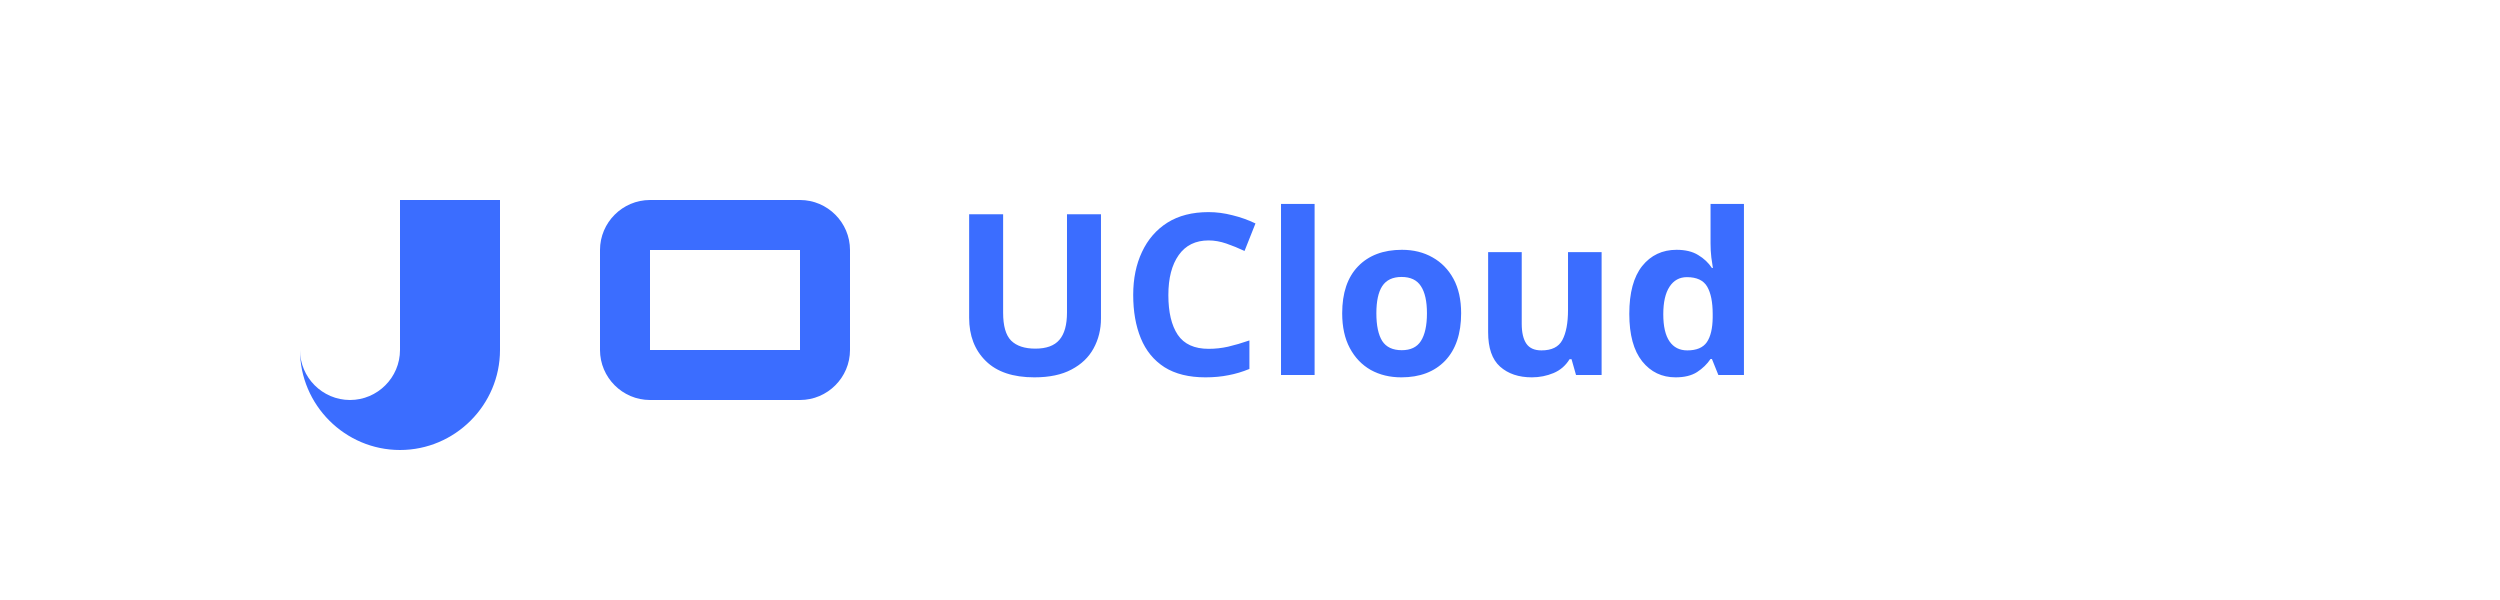
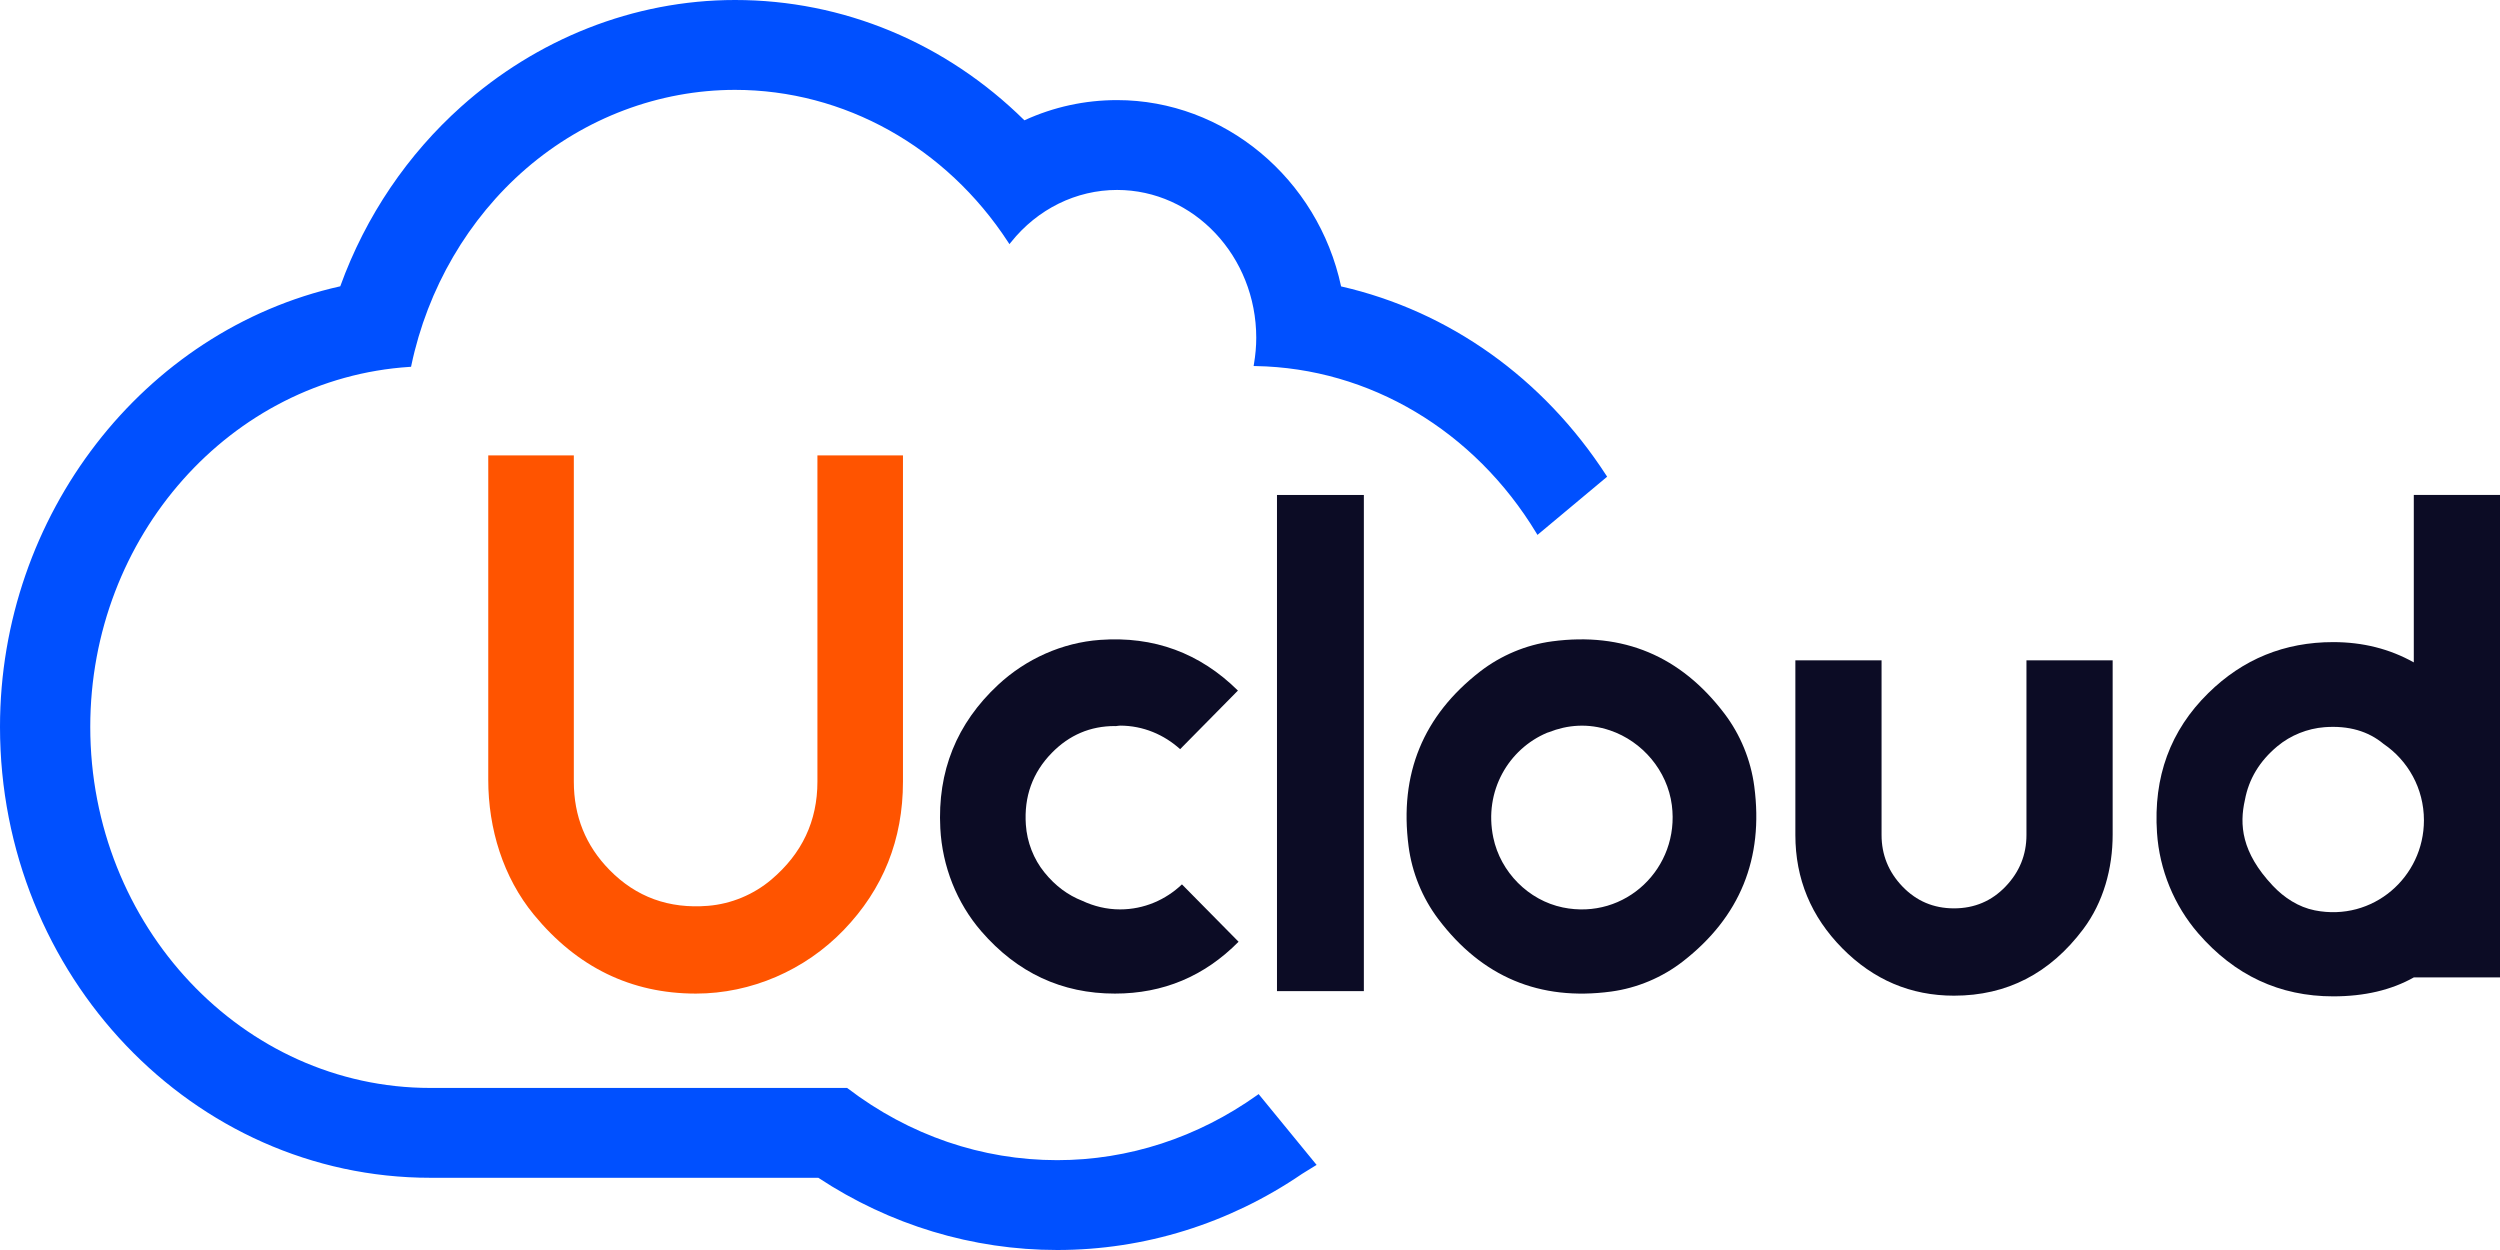
- <svg xmlns="http://www.w3.org/2000/svg" viewBox="0 0 200 48" fill="none">
-   <path d="M16 16h8v12c0 2.2 1.8 4 4 4s4-1.8 4-4V16h8v12c0 4.4-3.6 8-8 8s-8-3.6-8-8V16z" fill="#3b6dff" />
-   <path d="M52 16c-2.2 0-4 1.8-4 4v8c0 2.2 1.8 4 4 4h12c2.2 0 4-1.8 4-4v-8c0-2.2-1.8-4-4-4H52zm0 4h12v8H52v-8z" fill="#3b6dff" />
-   <text x="76" y="30" font-family="sans-serif" font-size="18" font-weight="600" fill="#3b6dff">UCloud</text>
+ <svg xmlns="http://www.w3.org/2000/svg" id="svg1" width="96px" height="48px" viewBox="0 0 96 48" version="1.1">
+   <g id="logo-colors-header" stroke="none" stroke-width="1" fill="none" fill-rule="evenodd">
+     <g id="logo">
+       <path d="M61.681 18.254C59.264 14.522 55.648 11.946 51.498 10.998 50.611 6.85 47.001 3.844 42.896 3.844 41.658 3.844 40.461 4.105 39.337 4.62 36.317 1.64 32.374-0 28.228-0 24.307-0 20.593 1.516 17.711 4.093 15.673 5.916 14.052 8.269 13.066 10.994 5.493 12.69 0 19.798 0 27.911 0 37.46 7.413 45.227 16.524 45.227L31.424 45.227C34.174 47.042 37.347 48 40.599 48 43.945 48 47.196 46.989 49.997 45.078L50.153 44.981C50.249 44.921 50.28 44.902 50.491 44.773L50.558 44.733 48.372 42.063 48.331 42.013 48.279 42.051C45.984 43.685 43.329 44.55 40.599 44.55 37.701 44.55 34.917 43.596 32.548 41.791L32.53 41.777 16.524 41.777C9.323 41.777 3.466 35.557 3.466 27.911 3.466 20.605 8.853 14.533 15.732 14.088L15.785 14.084 15.795 14.034C16.415 11.077 17.982 8.391 20.207 6.471 22.465 4.524 25.313 3.451 28.228 3.451 32.407 3.451 36.326 5.636 38.711 9.296L38.763 9.375 38.822 9.301C39.842 8.025 41.327 7.294 42.896 7.294 45.843 7.294 48.24 9.842 48.24 12.972 48.24 13.296 48.211 13.624 48.152 13.977L48.139 14.055 48.218 14.057C52.585 14.133 56.615 16.531 58.998 20.472L59.039 20.54 61.714 18.305 61.681 18.254Z" id="Fill-1" fill="#0050FF" stroke-dasharray="285" stroke-dashoffset="0">
+         
+       </path>
+       <polygon id="Fill-4" fill="#0C0C25" points="49.036 38.059 52.372 38.059 52.372 19.007 49.036 19.007" />
+       <path d="M81.126 32.05C81.126 33.348 80.772 34.645 79.996 35.679 78.72 37.38 77.066 38.234 75.034 38.234 73.372 38.234 71.94 37.625 70.741 36.411 69.543 35.196 68.942 33.747 68.942 32.063L68.942 25.357 72.252 25.357 72.252 32.063C72.252 32.823 72.519 33.484 73.055 34.043 73.592 34.601 74.25 34.881 75.034 34.881 75.818 34.881 76.478 34.601 77.013 34.043 77.549 33.484 77.816 32.823 77.816 32.063L77.816 25.357 81.126 25.357 81.126 32.05Z" id="Fill-6" fill="#0C0C25" />
+       <path d="M60.011 34.846C58.695 34.573 57.62 33.493 57.342 32.162 56.97 30.373 57.935 28.757 59.411 28.137 59.433 28.126 59.458 28.123 59.48 28.115 60.178 27.838 60.977 27.759 61.826 28.047 63.072 28.47 64.028 29.598 64.199 30.918 64.51 33.328 62.417 35.343 60.011 34.846M66.219 27.403C64.539 25.189 62.334 24.264 59.6 24.628 58.602 24.761 57.641 25.165 56.841 25.782 54.646 27.481 53.728 29.72 54.089 32.494 54.219 33.502 54.616 34.475 55.225 35.285 56.906 37.514 59.122 38.445 61.867 38.076 62.866 37.941 63.827 37.537 64.626 36.916 66.817 35.211 67.73 32.971 67.364 30.195 67.231 29.184 66.832 28.211 66.219 27.403" id="Fill-7" fill="#0C0C25" />
+       <path d="M87.271 34.007C86.067 32.726 85.99 31.665 86.205 30.716 86.354 29.913 86.768 29.226 87.45 28.657 87.96 28.232 88.606 27.975 89.263 27.924 90.19 27.855 90.941 28.077 91.53 28.567 92.463 29.2 93.079 30.275 93.079 31.499 93.079 33.681 91.122 35.401 88.889 34.958 88.267 34.835 87.707 34.472 87.271 34.007ZM92.69 19.006L92.69 25.436C91.763 24.917 90.732 24.657 89.596 24.657 87.725 24.657 86.126 25.309 84.8 26.614 83.341 28.046 82.685 29.834 82.829 31.979 82.923 33.399 83.485 34.769 84.412 35.84 85.812 37.455 87.539 38.26 89.596 38.26 90.795 38.26 91.826 38.019 92.69 37.533L96 37.533 96 19.006 92.69 19.006Z" id="Fill-8" fill="#0C0C25" />
+       <path d="M45.387 33.96C44.764 34.552 43.932 34.921 43.01 34.921 42.49 34.921 42.001 34.798 41.557 34.59 41.014 34.377 40.528 34.023 40.108 33.503 39.689 32.987 39.438 32.337 39.393 31.671 39.318 30.589 39.649 29.668 40.389 28.911 41.061 28.224 41.868 27.88 42.812 27.88 42.823 27.88 42.834 27.883 42.844 27.883 42.901 27.88 42.954 27.864 43.01 27.864 43.899 27.864 44.701 28.212 45.317 28.768L47.536 26.518C46.073 25.072 44.307 24.422 42.24 24.572 40.789 24.677 39.399 25.301 38.328 26.297 36.733 27.781 35.993 29.62 36.108 31.809 36.183 33.262 36.738 34.672 37.684 35.764 39.065 37.357 40.775 38.154 42.812 38.154 44.667 38.154 46.249 37.49 47.561 36.163L45.387 33.96Z" id="Fill-9" fill="#0C0C25" />
+       <path d="M34.674 30.016C34.674 32.239 33.915 34.14 32.396 35.716 30.909 37.259 28.843 38.154 26.722 38.154 24.237 38.153 22.164 37.144 20.505 35.129 19.32 33.69 18.749 31.822 18.749 29.943L18.749 17.488 22.035 17.488 22.035 30.016C22.035 31.344 22.491 32.474 23.403 33.403 24.424 34.447 25.687 34.907 27.195 34.783 28.077 34.71 28.935 34.355 29.618 33.778 30.798 32.779 31.389 31.528 31.389 30.016L31.389 17.488 34.674 17.488 34.674 30.016Z" id="Fill-10" fill="#FF5400" />
+     </g>
+   </g>
</svg>
